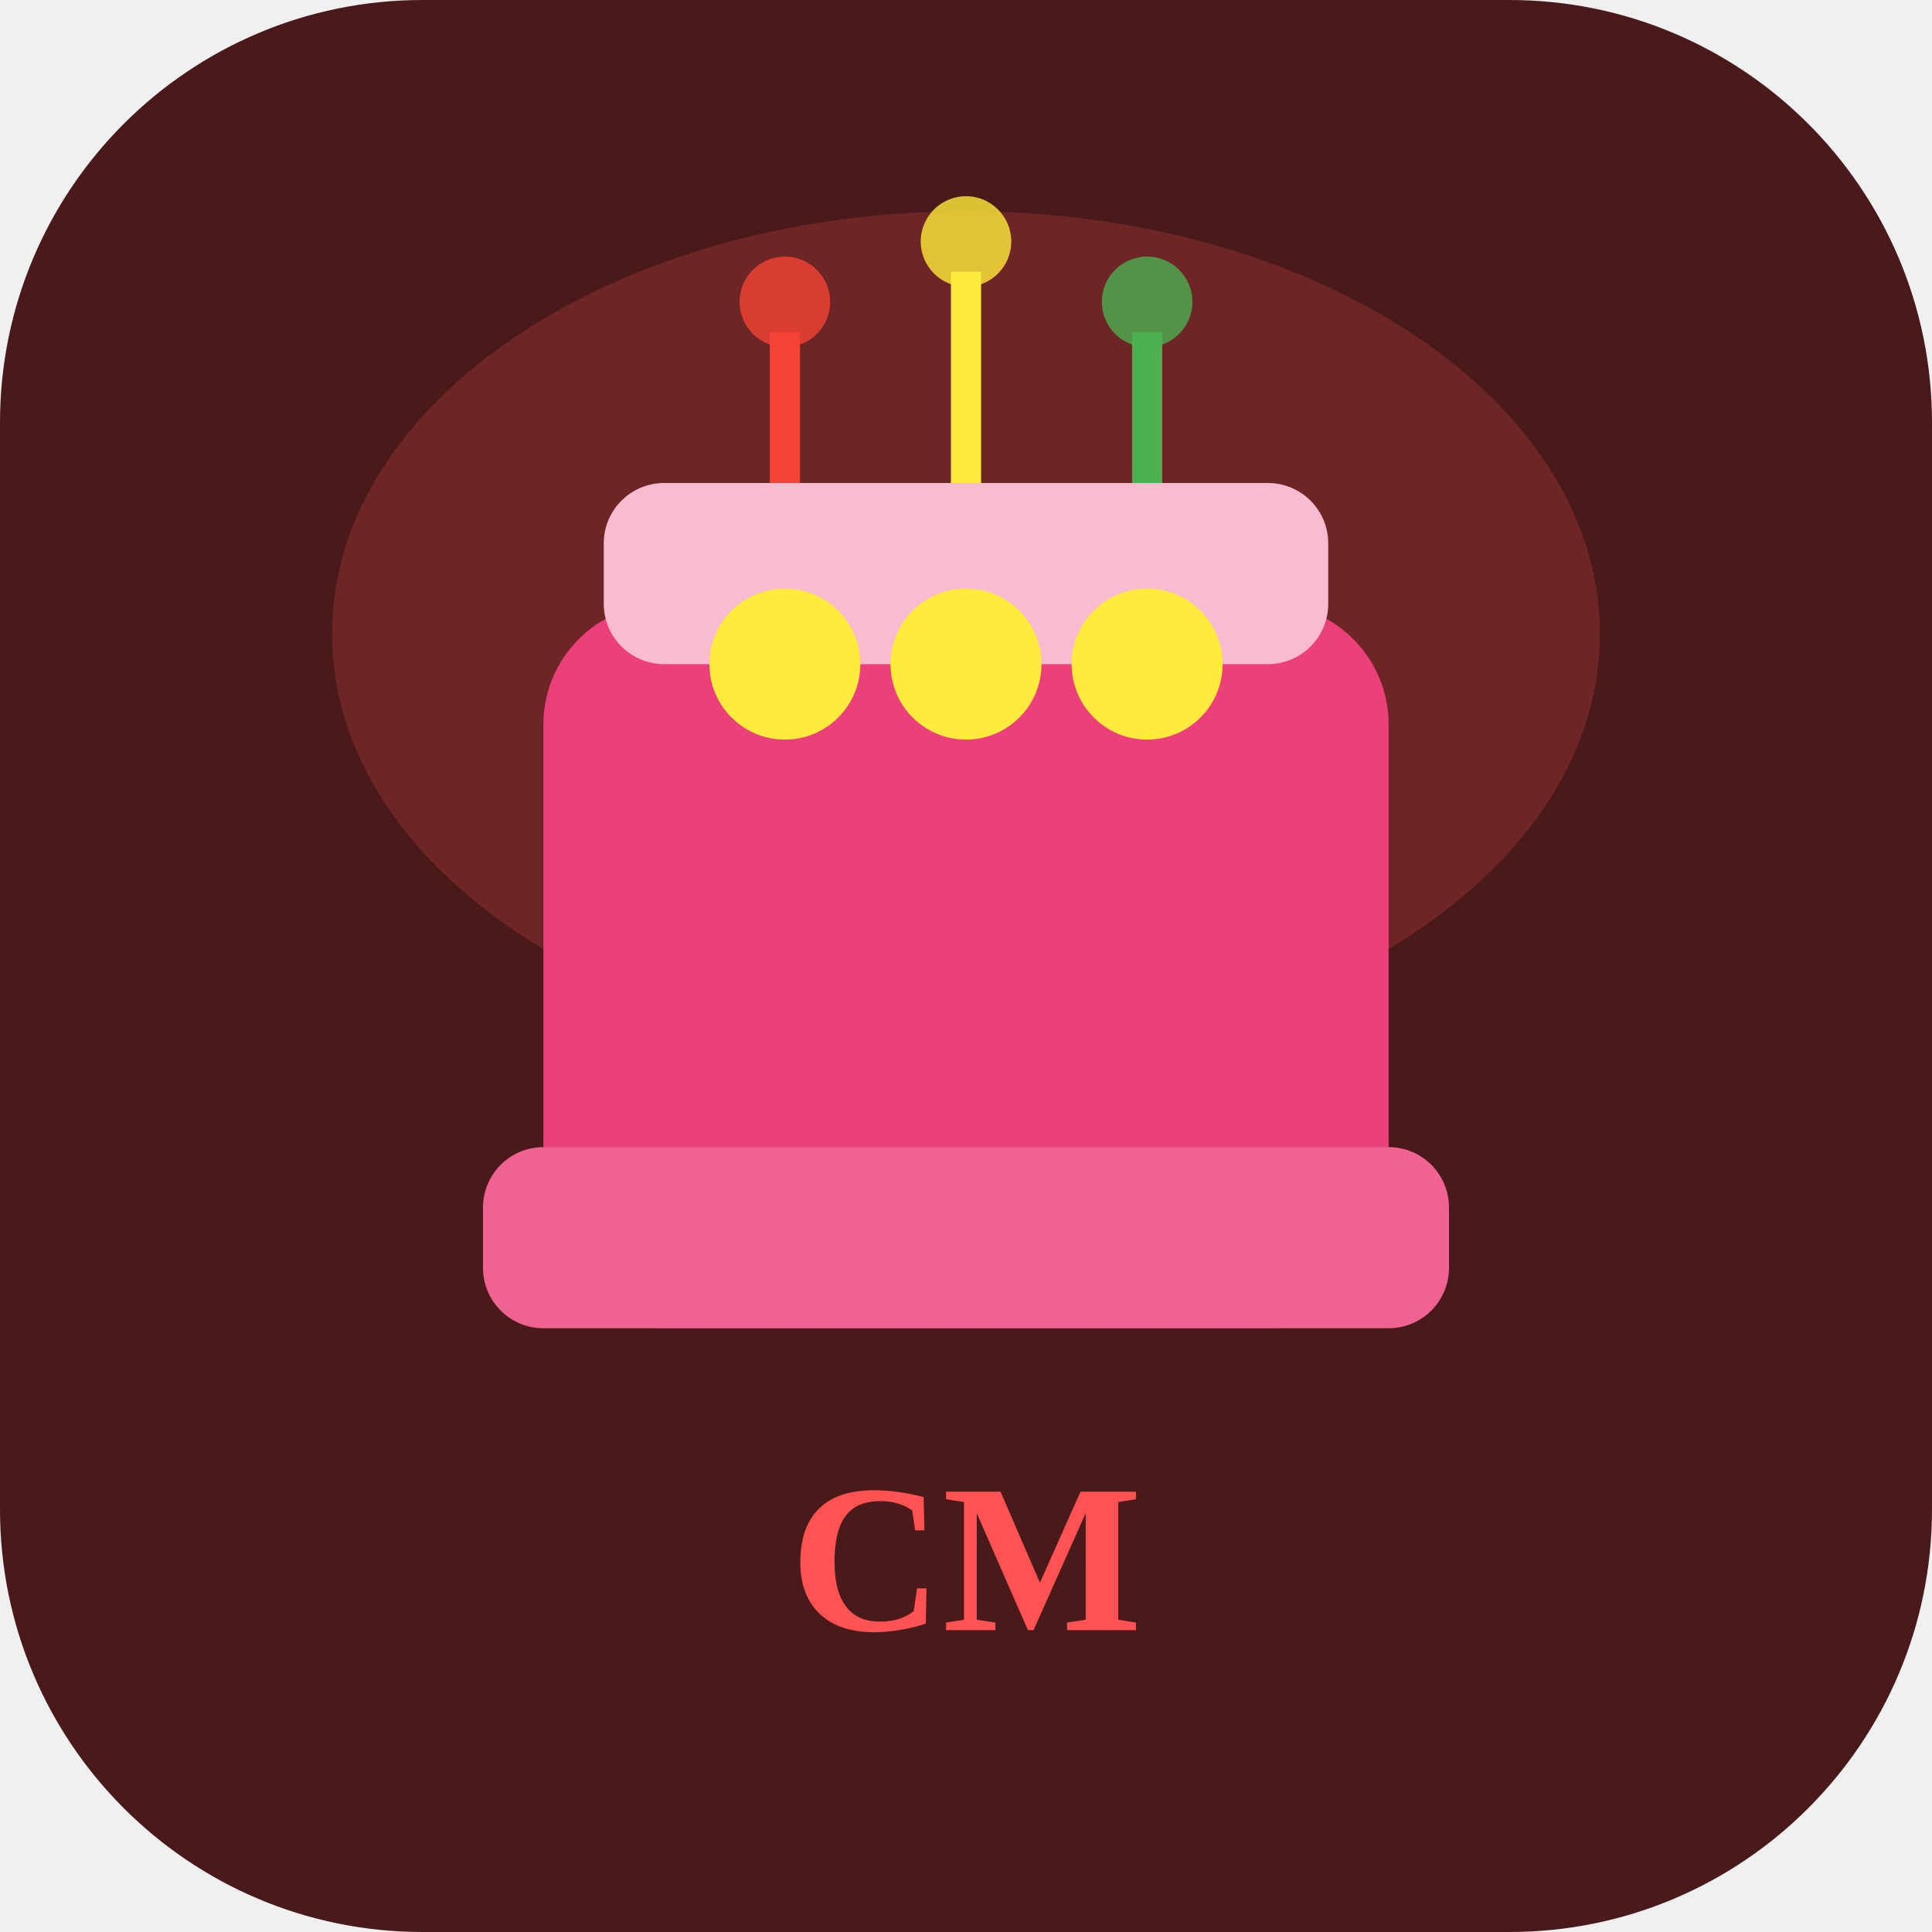
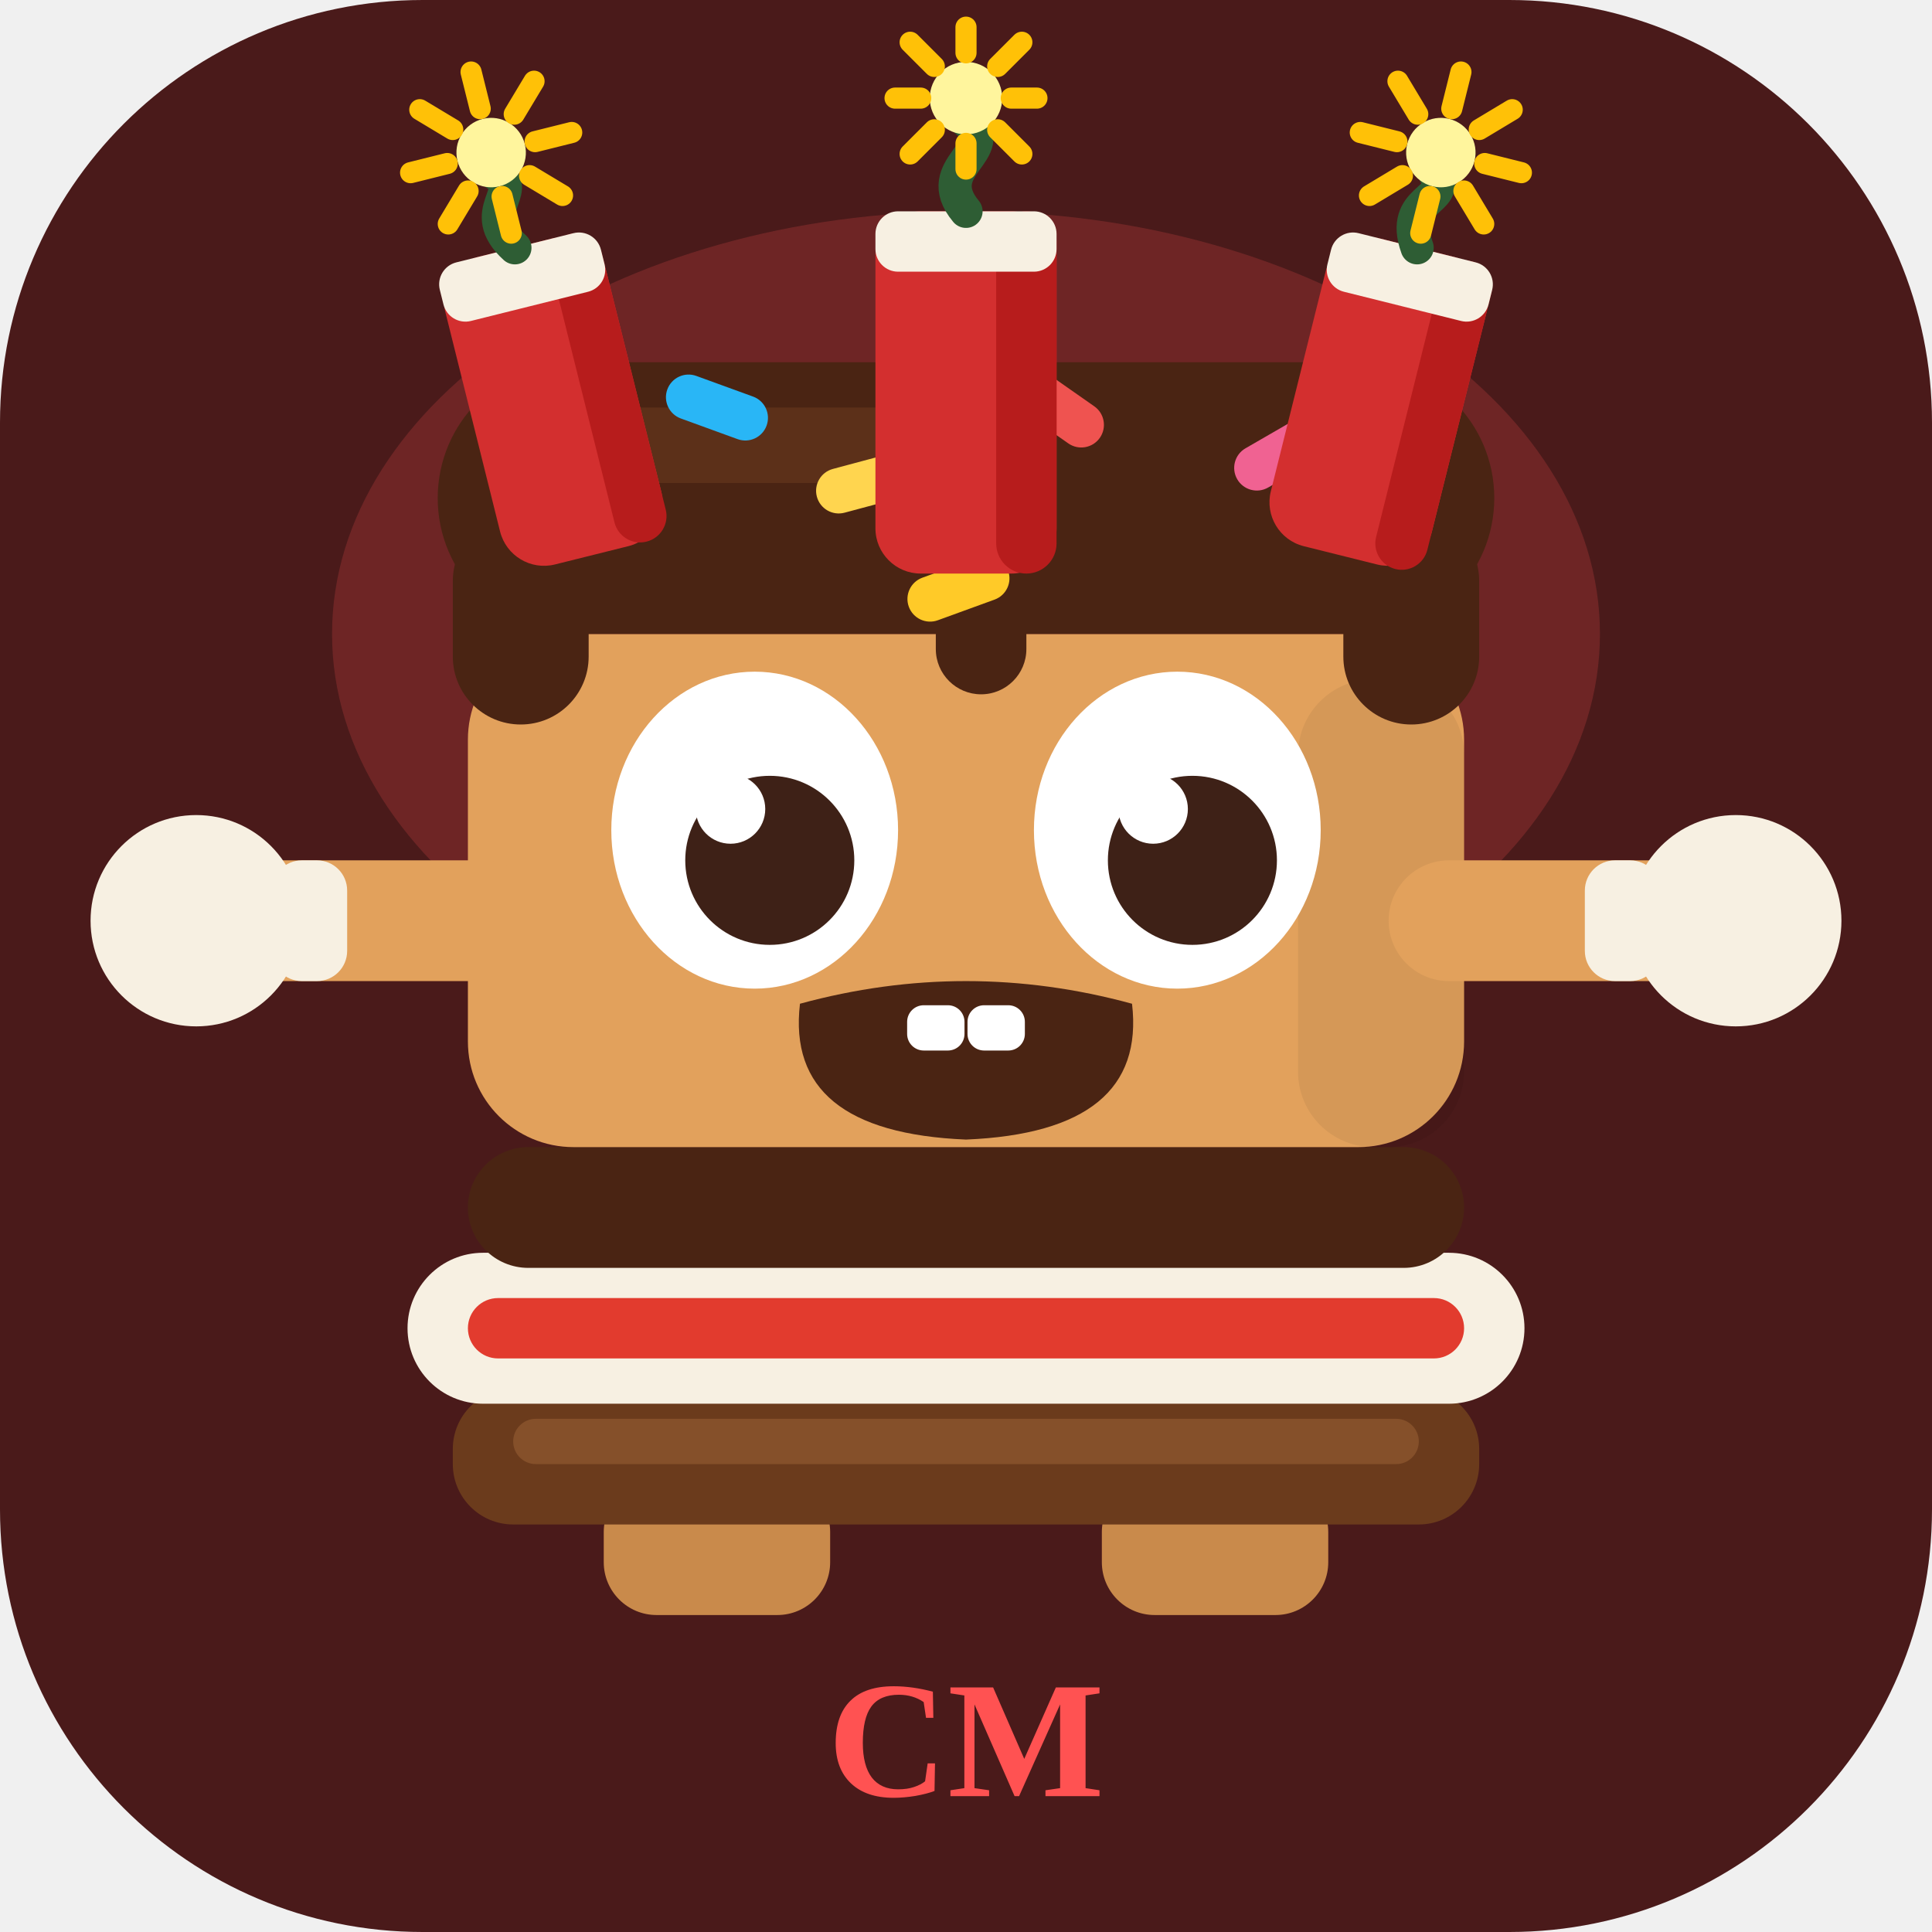
<svg xmlns="http://www.w3.org/2000/svg" viewBox="0 0 128 128" fill="none" aria-hidden="true">
  <style>
    .el { transform-box: fill-box; transform-origin: center; }
    .bob { animation: bob 2.8s ease-in-out infinite; }
    .pulse { animation: pulse 2.4s ease-in-out infinite; }
    .scan { animation: scan 3s ease-in-out infinite; }
    .glow { animation: glow 2s ease-in-out infinite; }
    .wag { animation: wag 1.1s ease-in-out infinite; }
    .floaty { animation: floaty 3.6s ease-in-out infinite; }
    .spark { animation: spark 2s ease-in-out infinite; }
+     .blink { animation: blink 3.8s steps(1, end) infinite; }
+     .chew { animation: chew 3.6s ease-in-out infinite; }
+     .wave-arm { animation: wave-arm 6s ease-in-out infinite; }
+     .sway-arm { animation: sway-arm 3.4s ease-in-out infinite; }
    @keyframes bob { 0%,100% { transform: translateY(0); } 50% { transform: translateY(-3px); } }
    @keyframes pulse { 0%,100% { transform: scale(1); opacity: 1; } 50% { transform: scale(1.08); opacity: .85; } }
    @keyframes scan { 0%,100% { transform: translateY(0); opacity: .6; } 50% { transform: translateY(8px); opacity: 1; } }
    @keyframes glow { 0%,100% { opacity: .14; } 50% { opacity: .32; } }
    @keyframes wag { 0%,100% { transform: rotate(-10deg); } 50% { transform: rotate(10deg); } }
    @keyframes floaty { 0%,100% { transform: translateY(0); } 50% { transform: translateY(-5px); } }
    @keyframes spark { 0%,100% { transform: scale(1); opacity: 1; } 50% { transform: scale(1.25); opacity: .7; } }
+     @keyframes blink { 0%,92%,100% { transform: scaleY(1); } 95%,98% { transform: scaleY(.1); } }
+     @keyframes chew { 0%,74%,100% { transform: scaleY(1); } 84% { transform: scaleY(.7); } 92% { transform: scaleY(1.06); } }
+     @keyframes wave-arm { 0%,100% { transform: rotate(0deg); } 6% { transform: rotate(-76deg); } 16% { transform: rotate(-56deg); } 26% { transform: rotate(-80deg); } 36% { transform: rotate(-58deg); } 46% { transform: rotate(-74deg); } 56% { transform: rotate(0deg); } }
+     @keyframes sway-arm { 0%,100% { transform: rotate(0deg); } 50% { transform: rotate(-14deg); } }
    @media (prefers-reduced-motion: reduce) { .el { animation: none !important; } }</style>
  <rect width="128" height="128" rx="28" fill="#4a1a1a" />
  <ellipse class="el glow" cx="64" cy="42" rx="42" ry="28" fill="#ff5252" opacity=".2" />
  <g class="el bob">
-     <rect x="36" y="40" width="56" height="48" rx="8" fill="#EC407A" />
-     <rect x="32" y="76" width="64" height="12" rx="4" fill="#F06292" />
-     <rect x="40" y="32" width="48" height="12" rx="4" fill="#F8BBD0" />
-     <circle cx="52" cy="44" r="5" fill="#FFEB3B" />
-     <circle cx="64" cy="44" r="5" fill="#FFEB3B" />
-     <circle cx="76" cy="44" r="5" fill="#FFEB3B" />
-     <line x1="52" y1="32" x2="52" y2="22" stroke="#F44336" stroke-width="2" />
-     <line x1="64" y1="32" x2="64" y2="18" stroke="#FFEB3B" stroke-width="2" />
-     <line x1="76" y1="32" x2="76" y2="22" stroke="#4CAF50" stroke-width="2" />
-     <circle cx="52" cy="20" r="3" fill="#F44336" opacity=".8" />
-     <circle cx="64" cy="16" r="3" fill="#FFEB3B" opacity=".8" />
-     <circle cx="76" cy="20" r="3" fill="#4CAF50" opacity=".8" />
-     <text x="64" y="108" text-anchor="middle" fill="#ff5252" font-size="14" font-weight="bold">CM</text>
+     <rect x="40" y="98" width="15" height="9" rx="3.5" fill="#C98A4B" />
+     <rect x="73" y="98" width="15" height="9" rx="3.5" fill="#C98A4B" />
+     <rect x="30" y="92" width="68" height="9" rx="4" fill="#6B3B1C" />
+     <rect x="34" y="94" width="60" height="3" rx="1.5" fill="#85502A" />
+     <rect x="27" y="83" width="74" height="10" rx="5" fill="#F7F0E2" />
+     <rect x="31" y="86" width="66" height="4" rx="2" fill="#E23B2E" />
+     <rect x="31" y="76" width="66" height="8" rx="4" fill="#4A2413" />
+     <rect x="31" y="42" width="66" height="34" rx="7" fill="#E2A15C" />
+     <rect x="86" y="45" width="11" height="31" rx="5" fill="#000" opacity=".06" />
+     <rect x="30" y="34" width="9" height="14" rx="4.5" fill="#4A2413" />
+     <rect x="62" y="34" width="6" height="12" rx="3" fill="#4A2413" />
+     <rect x="89" y="34" width="9" height="14" rx="4.5" fill="#4A2413" />
+     <rect x="29" y="24" width="70" height="18" rx="9" fill="#4A2413" />
+     <rect x="33" y="27" width="28" height="5" rx="2.5" fill="#6B3A1E" opacity=".55" />
+     <rect x="34" y="28.5" width="7" height="3" rx="1.5" fill="#7CB342" transform="rotate(-25 37.5 30)" />
+     <rect x="44" y="25.5" width="7" height="3" rx="1.5" fill="#29B6F6" transform="rotate(20 47.5 27)" />
+     <rect x="54" y="30.5" width="7" height="3" rx="1.5" fill="#FFD54F" transform="rotate(-15 57.5 32)" />
+     <rect x="66.5" y="25.5" width="7" height="3" rx="1.5" fill="#EF5350" transform="rotate(35 70 27)" />
+     <rect x="81.5" y="28.5" width="7" height="3" rx="1.5" fill="#F06292" transform="rotate(-30 85 30)" />
+     <rect x="60" y="37.5" width="7" height="3" rx="1.5" fill="#FFCA28" transform="rotate(-20 63.5 39)" />
+     <g class="el blink">
+       <ellipse cx="50" cy="55" rx="9.5" ry="10.5" fill="#fff" />
+       <ellipse cx="78" cy="55" rx="9.5" ry="10.5" fill="#fff" />
+       <circle cx="51" cy="57" r="5.6" fill="#3E2117" />
+       <circle cx="79" cy="57" r="5.6" fill="#3E2117" />
+       <circle cx="48.4" cy="53.6" r="2.3" fill="#fff" />
+       <circle cx="76.4" cy="53.6" r="2.3" fill="#fff" />
+     </g>
+     <g class="el chew">
+       <path d="M53 66.5 Q64 63.5 75 66.5 Q76 75 64 75.5 Q52 75 53 66.5 Z" fill="#4A2413" />
+       <rect x="60.1" y="66.6" width="3.8" height="3" rx="1.1" fill="#fff" />
+       <rect x="64.1" y="66.6" width="3.8" height="3" rx="1.1" fill="#fff" />
+     </g>
+     <g transform="rotate(-14 37.5 30)">
+       <rect x="32" y="16" width="11" height="21" rx="3" fill="#D32F2F" />
+       <rect x="39.5" y="16" width="3.5" height="21" rx="1.75" fill="#B71C1C" />
+       <rect x="32" y="16" width="11" height="4" rx="1.5" fill="#F7F0E2" />
+       <path d="M37.5 16 C35.5 13 39 12.5 37.5 11" stroke="#2E5D34" stroke-width="2.2" stroke-linecap="round" />
+       <g class="el spark" style="animation-delay:.35s">
+         <circle cx="37.5" cy="9.5" r="2.3" fill="#FFF59D" />
+         <path d="M37.5 6.5V4M37.5 12.5v2.5M34.5 9.5h-2.5M40.5 9.5h2.5M35.4 7.4l-1.8-1.8M39.6 11.6l1.8 1.8M39.6 7.4l1.8-1.8M35.4 11.6l-1.8 1.8" stroke="#FFC107" stroke-width="1.4" stroke-linecap="round" />
+       </g>
+     </g>
+     <g transform="rotate(14 90.5 30)">
+       <rect x="85" y="16" width="11" height="21" rx="3" fill="#D32F2F" />
+       <rect x="92.5" y="16" width="3.5" height="21" rx="1.75" fill="#B71C1C" />
+       <rect x="85" y="16" width="11" height="4" rx="1.5" fill="#F7F0E2" />
+       <path d="M90.5 16 C88.5 13 92 12.5 90.5 11" stroke="#2E5D34" stroke-width="2.2" stroke-linecap="round" />
+       <g class="el spark" style="animation-delay:.7s">
+         <circle cx="90.5" cy="9.5" r="2.3" fill="#FFF59D" />
+         <path d="M90.5 6.5V4M90.5 12.5v2.5M87.5 9.5h-2.5M93.5 9.5h2.5M88.4 7.4l-1.8-1.8M92.6 11.6l1.8 1.8M92.6 7.4l1.8-1.8M88.4 11.6l-1.8 1.8" stroke="#FFC107" stroke-width="1.4" stroke-linecap="round" />
+       </g>
+     </g>
+     <g>
+       <rect x="58" y="14" width="12" height="24" rx="3" fill="#D32F2F" />
+       <rect x="66" y="14" width="4" height="24" rx="2" fill="#B71C1C" />
+       <rect x="58" y="14" width="12" height="4" rx="1.5" fill="#F7F0E2" />
+       <path d="M64 14 C61.5 11 66.5 10 64 8" stroke="#2E5D34" stroke-width="2.2" stroke-linecap="round" />
+       <g class="el spark">
+         <circle cx="64" cy="6.5" r="2.4" fill="#FFF59D" />
+         <path d="M64 3.5V1.8M64 9.5v1.7M61 6.5h-1.7M67 6.5h1.7M61.9 4.4l-1.6-1.6M66.1 8.6l1.6 1.6M66.1 4.4l1.6-1.6M61.9 8.6l-1.6 1.6" stroke="#FFC107" stroke-width="1.4" stroke-linecap="round" />
+       </g>
+     </g>
+     <g class="el sway-arm" style="transform-origin: 83.33% 50%;">
+       <rect x="13" y="57" width="23" height="8" rx="4" fill="#E2A15C" />
+       <rect x="18" y="57" width="5" height="8" rx="2" fill="#F7F0E2" />
+       <circle cx="13" cy="61" r="7" fill="#F7F0E2" />
+     </g>
+     <g class="el wave-arm" style="transform-origin: 16.67% 50%;">
+       <rect x="92" y="57" width="23" height="8" rx="4" fill="#E2A15C" />
+       <rect x="105" y="57" width="5" height="8" rx="2" fill="#F7F0E2" />
+       <circle cx="115" cy="61" r="7" fill="#F7F0E2" />
+     </g>
+     <text x="64" y="119" text-anchor="middle" fill="#ff5252" font-size="11" font-weight="bold">CM</text>
  </g>
</svg>
